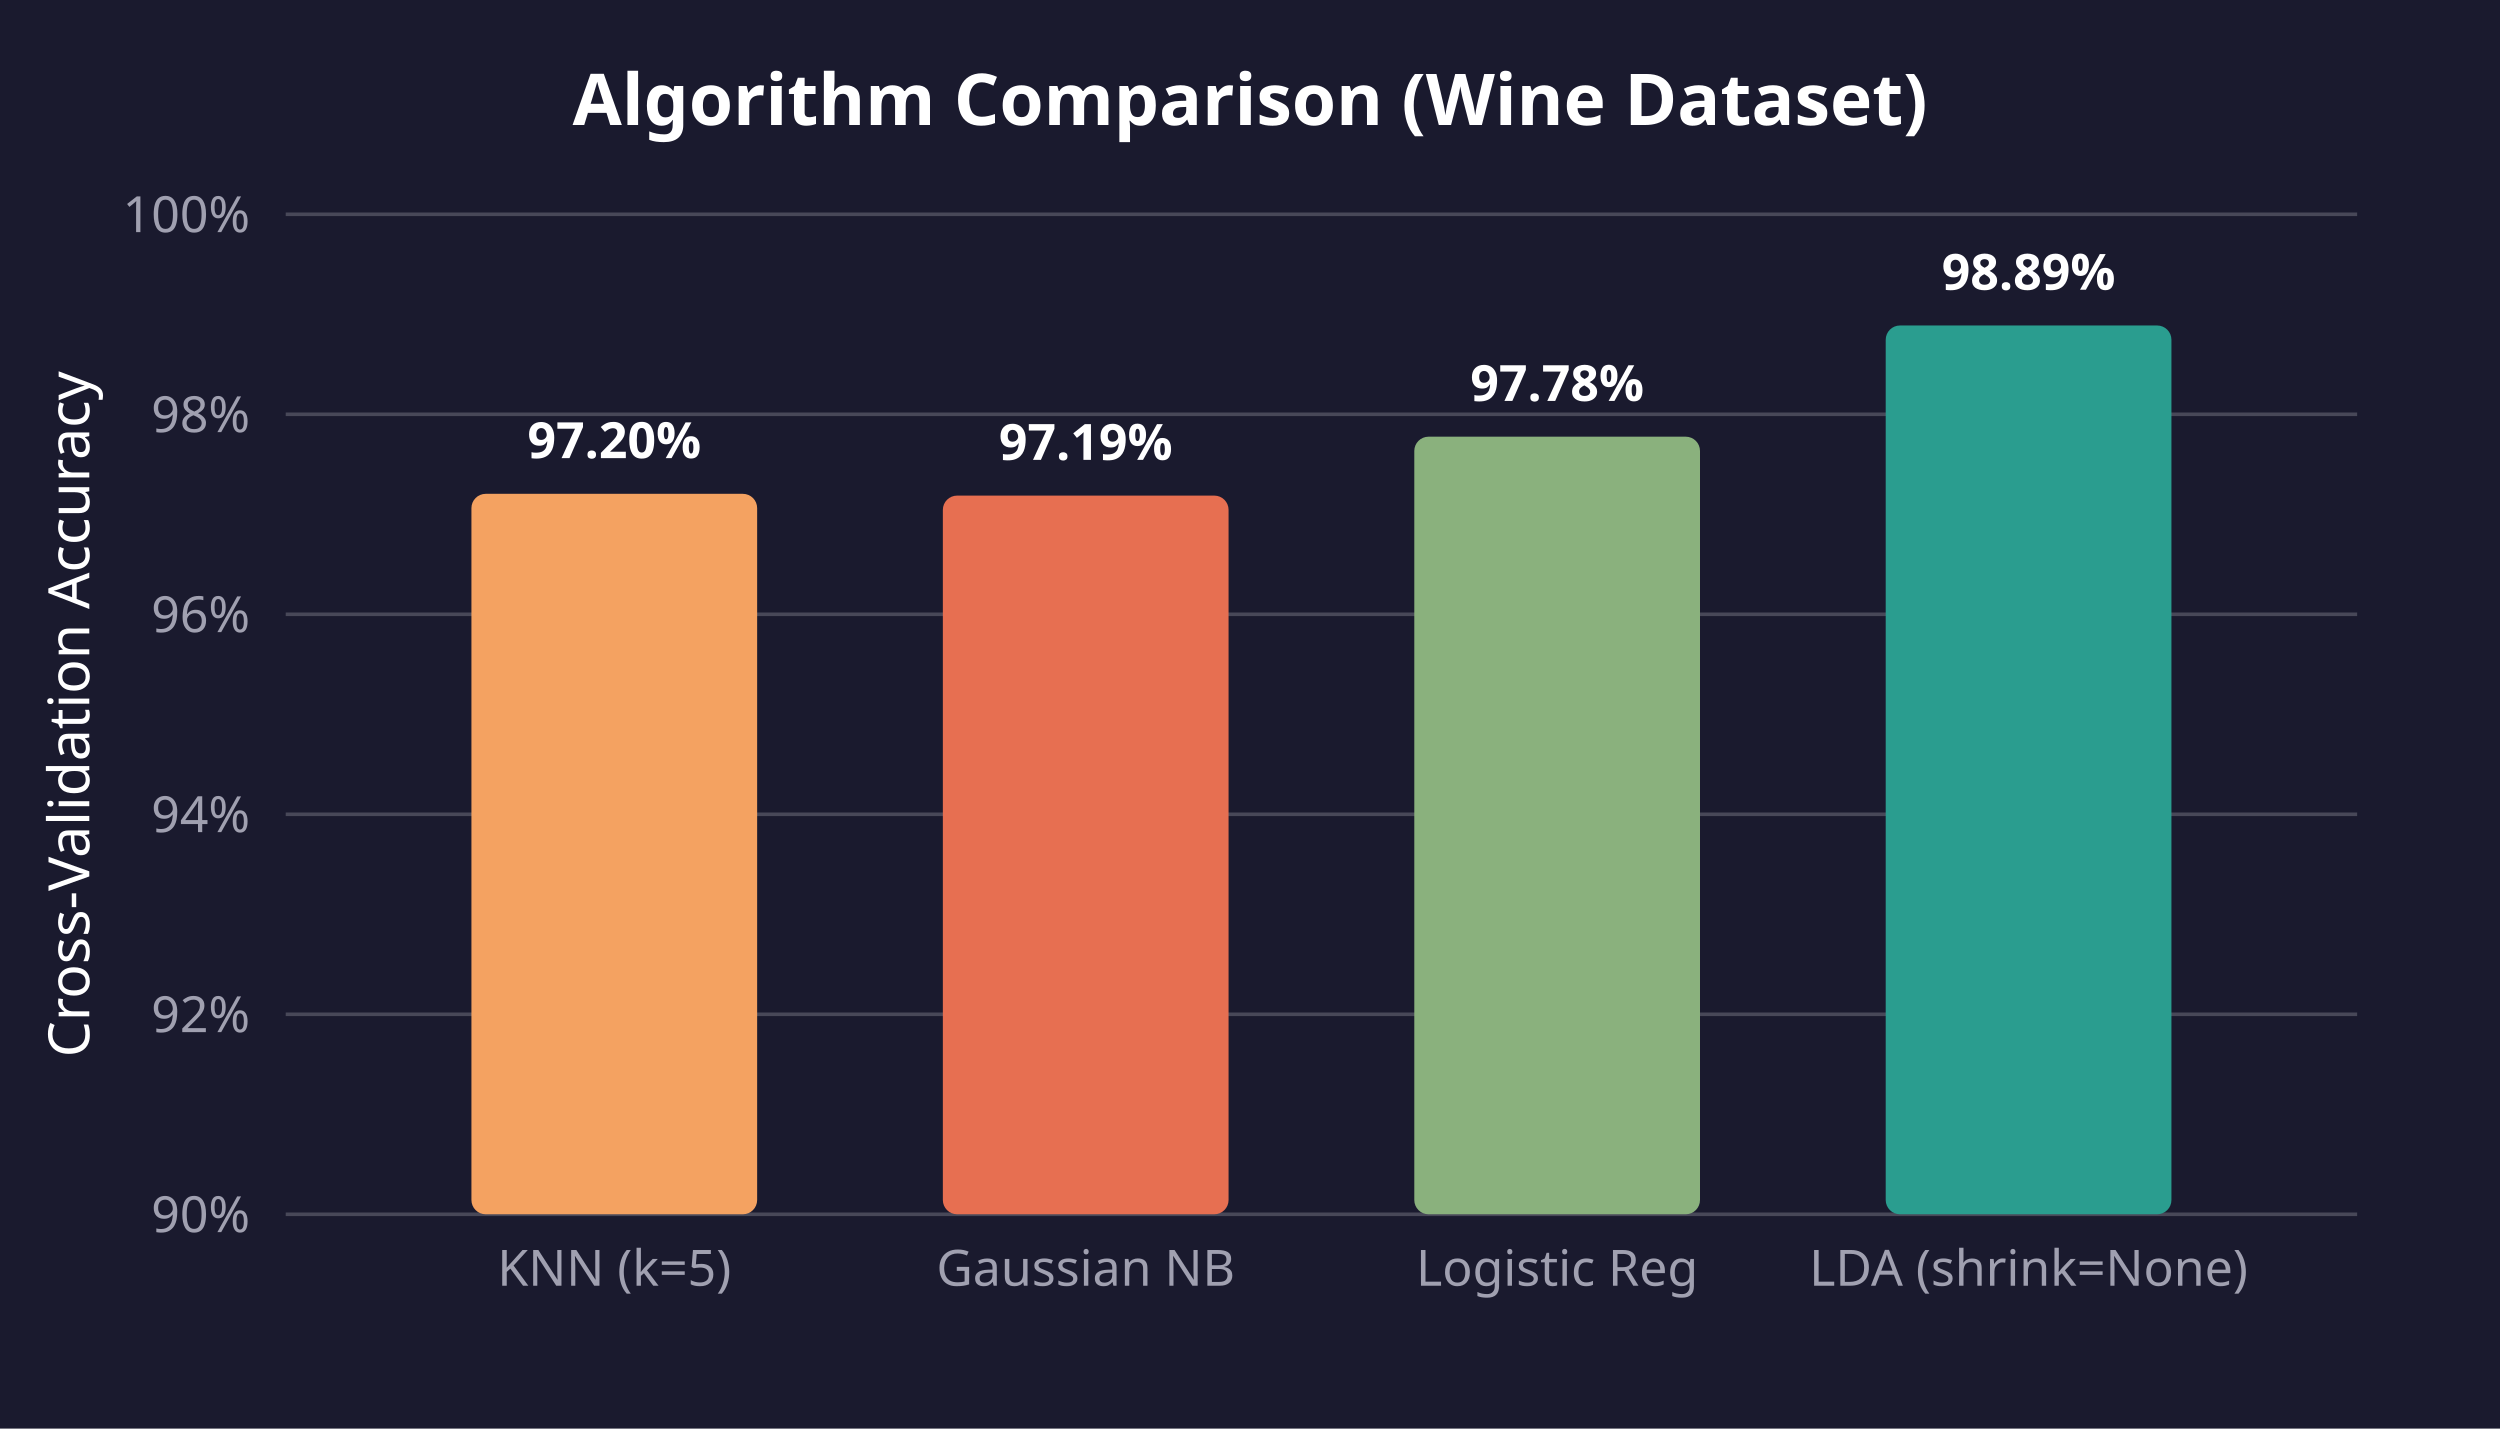
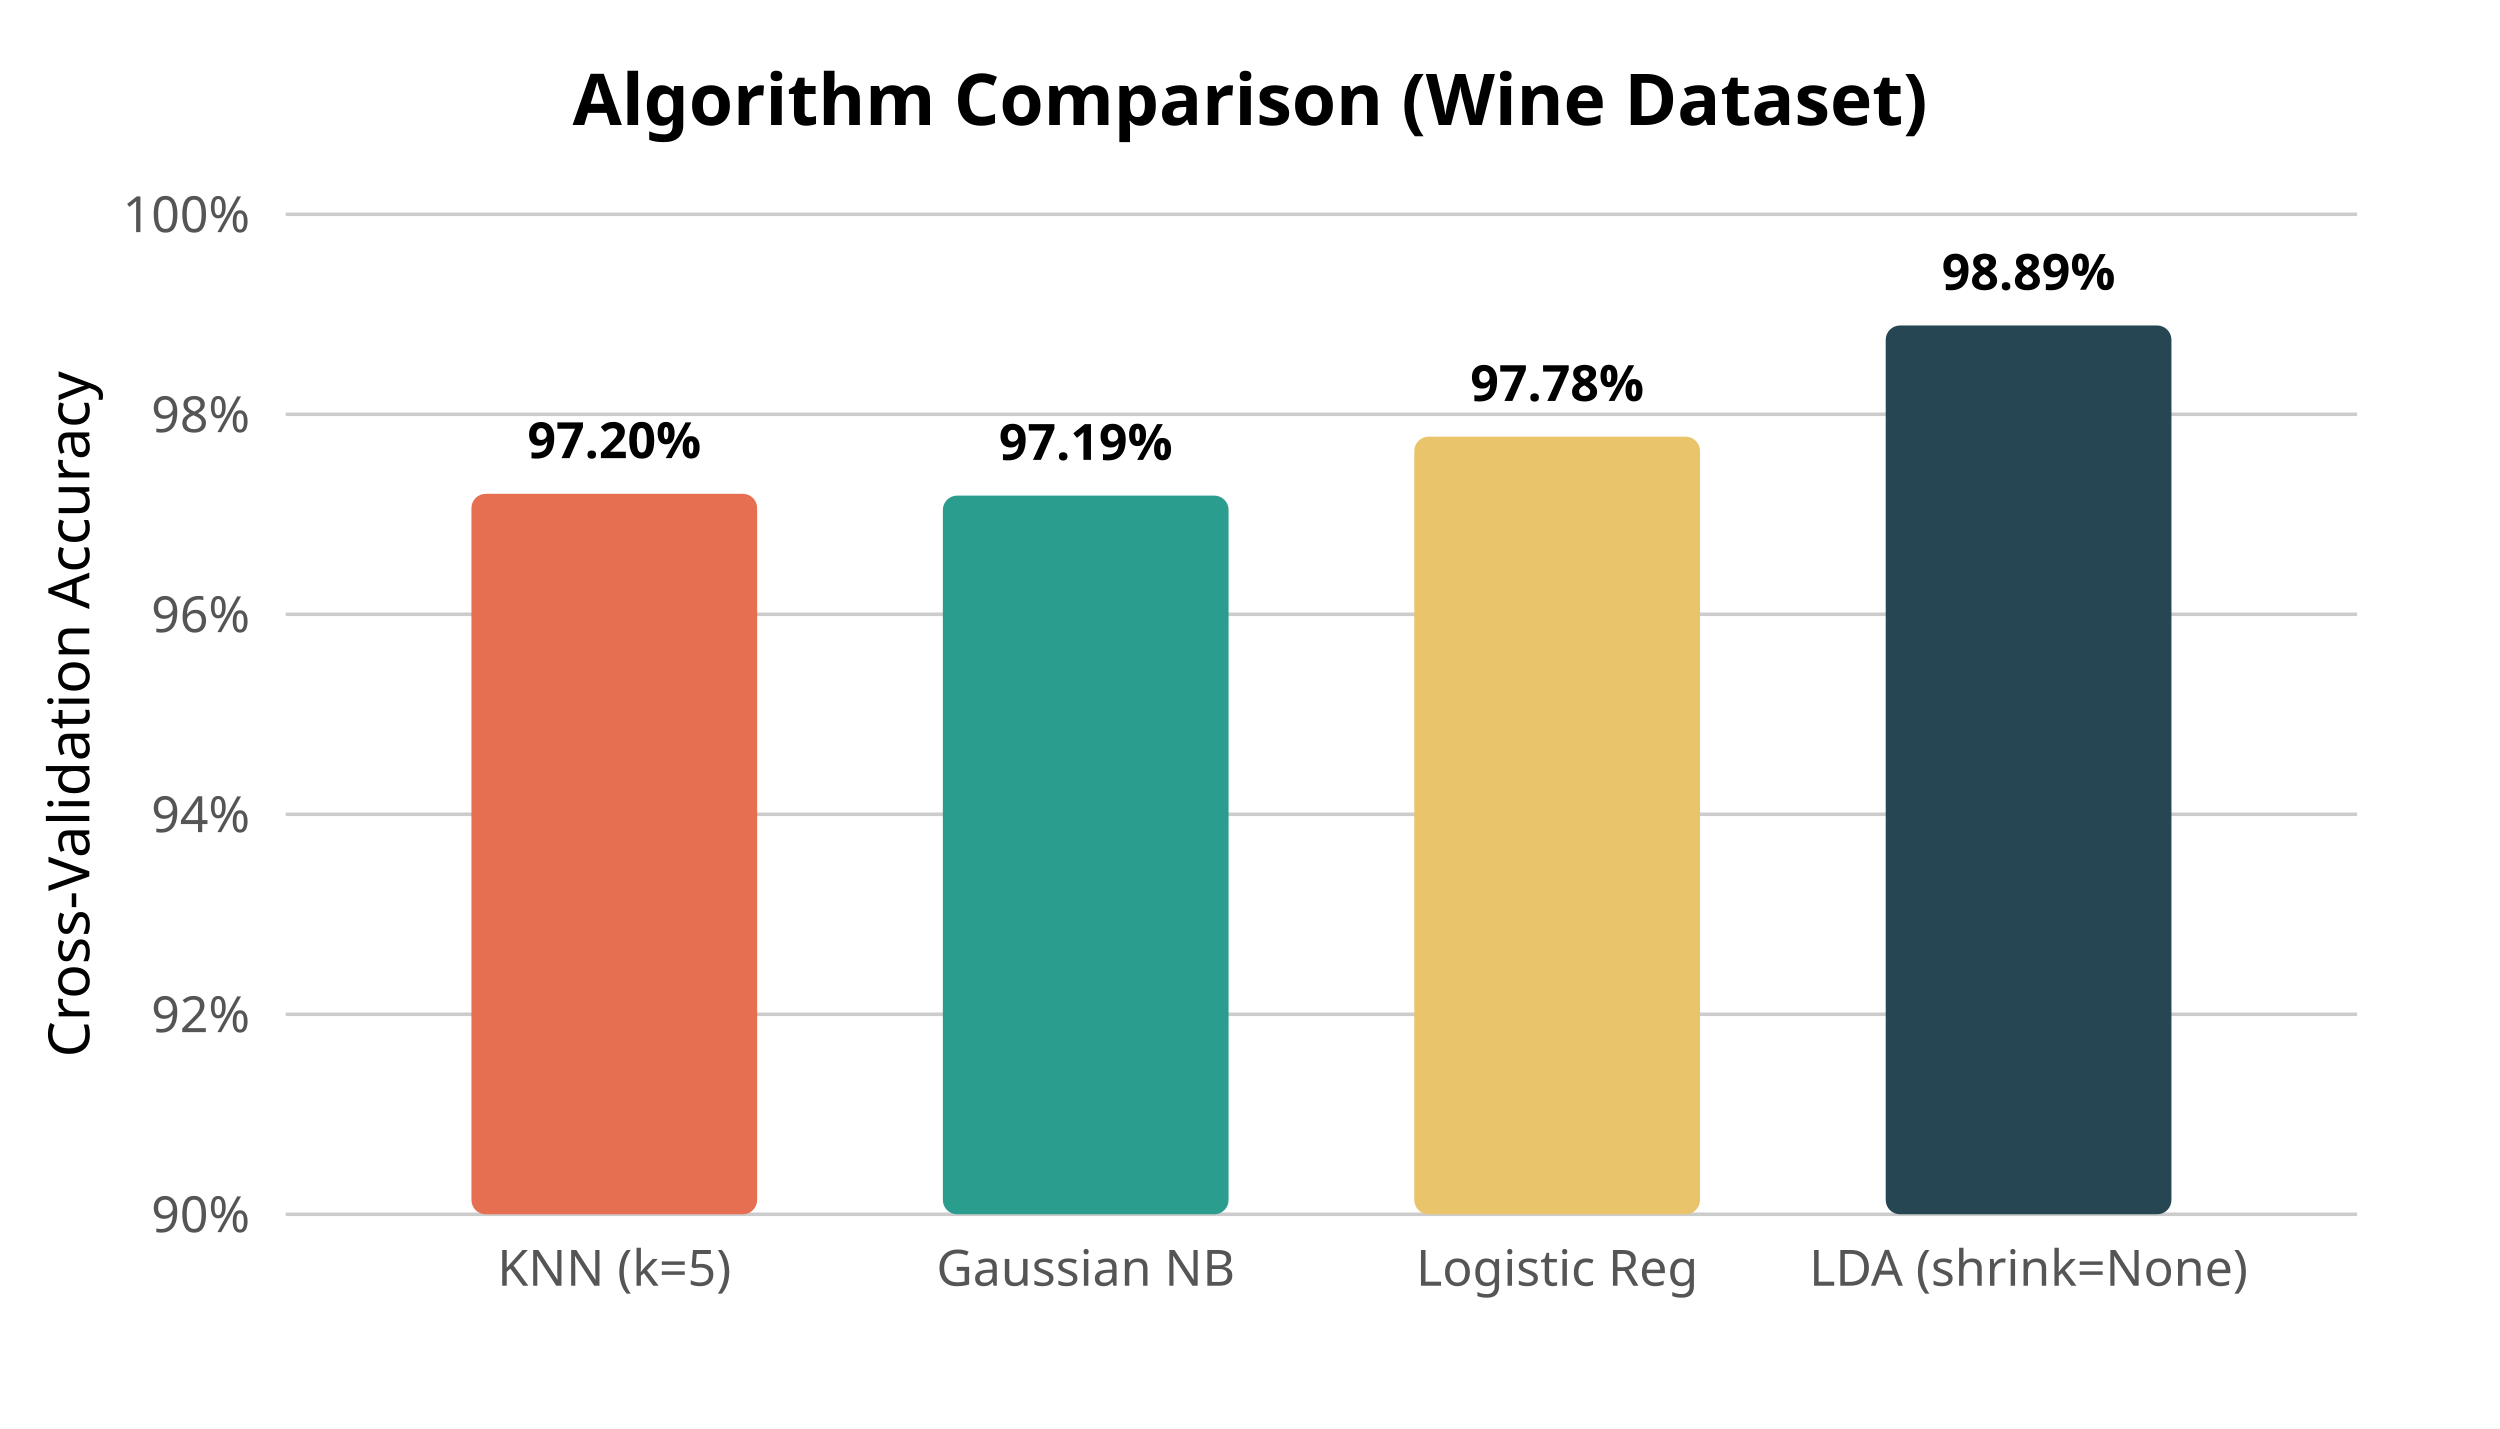
<svg xmlns="http://www.w3.org/2000/svg" viewBox="0 0 700 400" width="700" height="400">
-   <rect width="700" height="400" fill="#1a1a2e" />
-   <text x="350.0" y="35" fill="#ffffff" font-family="sans-serif" font-size="20" font-weight="bold" text-anchor="middle">Algorithm Comparison (Wine Dataset)</text>
-   <g stroke="#ffffff" stroke-opacity="0.2" stroke-width="1">
+   <rect width="700" height="400" fill="#ffffff" />
+   <text x="350.0" y="35" fill="#000000" font-family="sans-serif" font-size="20" font-weight="bold" text-anchor="middle">Algorithm Comparison (Wine Dataset)</text>
+   <g stroke="#000000" stroke-opacity="0.2" stroke-width="1">
    <line x1="80" y1="340.0" x2="660" y2="340.0" />
-     <text x="70" y="345.0" fill="#a0a0b0" font-family="sans-serif" font-size="14" text-anchor="end" stroke="none">90%</text>
+     <text x="70" y="345.0" fill="#555555" font-family="sans-serif" font-size="14" text-anchor="end" stroke="none">90%</text>
    <line x1="80" y1="284.0" x2="660" y2="284.0" />
-     <text x="70" y="289.0" fill="#a0a0b0" font-family="sans-serif" font-size="14" text-anchor="end" stroke="none">92%</text>
+     <text x="70" y="289.0" fill="#555555" font-family="sans-serif" font-size="14" text-anchor="end" stroke="none">92%</text>
    <line x1="80" y1="228" x2="660" y2="228" />
-     <text x="70" y="233" fill="#a0a0b0" font-family="sans-serif" font-size="14" text-anchor="end" stroke="none">94%</text>
+     <text x="70" y="233" fill="#555555" font-family="sans-serif" font-size="14" text-anchor="end" stroke="none">94%</text>
    <line x1="80" y1="172" x2="660" y2="172" />
-     <text x="70" y="177" fill="#a0a0b0" font-family="sans-serif" font-size="14" text-anchor="end" stroke="none">96%</text>
+     <text x="70" y="177" fill="#555555" font-family="sans-serif" font-size="14" text-anchor="end" stroke="none">96%</text>
    <line x1="80" y1="116" x2="660" y2="116" />
-     <text x="70" y="121" fill="#a0a0b0" font-family="sans-serif" font-size="14" text-anchor="end" stroke="none">98%</text>
+     <text x="70" y="121" fill="#555555" font-family="sans-serif" font-size="14" text-anchor="end" stroke="none">98%</text>
    <line x1="80" y1="60" x2="660" y2="60" />
-     <text x="70" y="65" fill="#a0a0b0" font-family="sans-serif" font-size="14" text-anchor="end" stroke="none">100%</text>
+     <text x="70" y="65" fill="#555555" font-family="sans-serif" font-size="14" text-anchor="end" stroke="none">100%</text>
  </g>
-   <text x="25" y="200.0" fill="#ffffff" font-family="sans-serif" font-size="16" text-anchor="middle" transform="rotate(-90 25 200.0)">Cross-Validation Accuracy</text>
-   <rect x="132.0" y="138.272" width="80" height="201.728" fill="#f4a261" rx="4" ry="4" />
-   <text x="172.0" y="128.272" fill="#ffffff" font-family="sans-serif" font-size="14" font-weight="bold" text-anchor="middle">97.20%</text>
-   <text x="172.0" y="360" fill="#a0a0b0" font-family="sans-serif" font-size="14" text-anchor="middle">KNN (k=5)</text>
-   <rect x="264.0" y="138.767" width="80" height="201.233" fill="#e76f51" rx="4" ry="4" />
-   <text x="304.0" y="128.767" fill="#ffffff" font-family="sans-serif" font-size="14" font-weight="bold" text-anchor="middle">97.19%</text>
-   <text x="304.0" y="360" fill="#a0a0b0" font-family="sans-serif" font-size="14" text-anchor="middle">Gaussian NB</text>
-   <rect x="396.0" y="122.27" width="80" height="217.73" fill="#8ab17d" rx="4" ry="4" />
-   <text x="436.0" y="112.27" fill="#ffffff" font-family="sans-serif" font-size="14" font-weight="bold" text-anchor="middle">97.78%</text>
-   <text x="436.0" y="360" fill="#a0a0b0" font-family="sans-serif" font-size="14" text-anchor="middle">Logistic Reg</text>
-   <rect x="528.0" y="91.135" width="80" height="248.865" fill="#2a9d8f" rx="4" ry="4" />
-   <text x="568.0" y="81.135" fill="#ffffff" font-family="sans-serif" font-size="14" font-weight="bold" text-anchor="middle">98.89%</text>
-   <text x="568.0" y="360" fill="#a0a0b0" font-family="sans-serif" font-size="14" text-anchor="middle">LDA (shrink=None)</text>
+   <text x="25" y="200.0" fill="#000000" font-family="sans-serif" font-size="16" text-anchor="middle" transform="rotate(-90 25 200.0)">Cross-Validation Accuracy</text>
+   <rect x="132.0" y="138.272" width="80" height="201.728" fill="#e76f51" rx="4" ry="4" />
+   <text x="172.0" y="128.272" fill="#000000" font-family="sans-serif" font-size="14" font-weight="bold" text-anchor="middle">97.20%</text>
+   <text x="172.0" y="360" fill="#555555" font-family="sans-serif" font-size="14" text-anchor="middle">KNN (k=5)</text>
+   <rect x="264.0" y="138.767" width="80" height="201.233" fill="#2a9d8f" rx="4" ry="4" />
+   <text x="304.0" y="128.767" fill="#000000" font-family="sans-serif" font-size="14" font-weight="bold" text-anchor="middle">97.19%</text>
+   <text x="304.0" y="360" fill="#555555" font-family="sans-serif" font-size="14" text-anchor="middle">Gaussian NB</text>
+   <rect x="396.0" y="122.27" width="80" height="217.73" fill="#e9c46a" rx="4" ry="4" />
+   <text x="436.0" y="112.27" fill="#000000" font-family="sans-serif" font-size="14" font-weight="bold" text-anchor="middle">97.78%</text>
+   <text x="436.0" y="360" fill="#555555" font-family="sans-serif" font-size="14" text-anchor="middle">Logistic Reg</text>
+   <rect x="528.0" y="91.135" width="80" height="248.865" fill="#264653" rx="4" ry="4" />
+   <text x="568.0" y="81.135" fill="#000000" font-family="sans-serif" font-size="14" font-weight="bold" text-anchor="middle">98.89%</text>
+   <text x="568.0" y="360" fill="#555555" font-family="sans-serif" font-size="14" text-anchor="middle">LDA (shrink=None)</text>
</svg>
